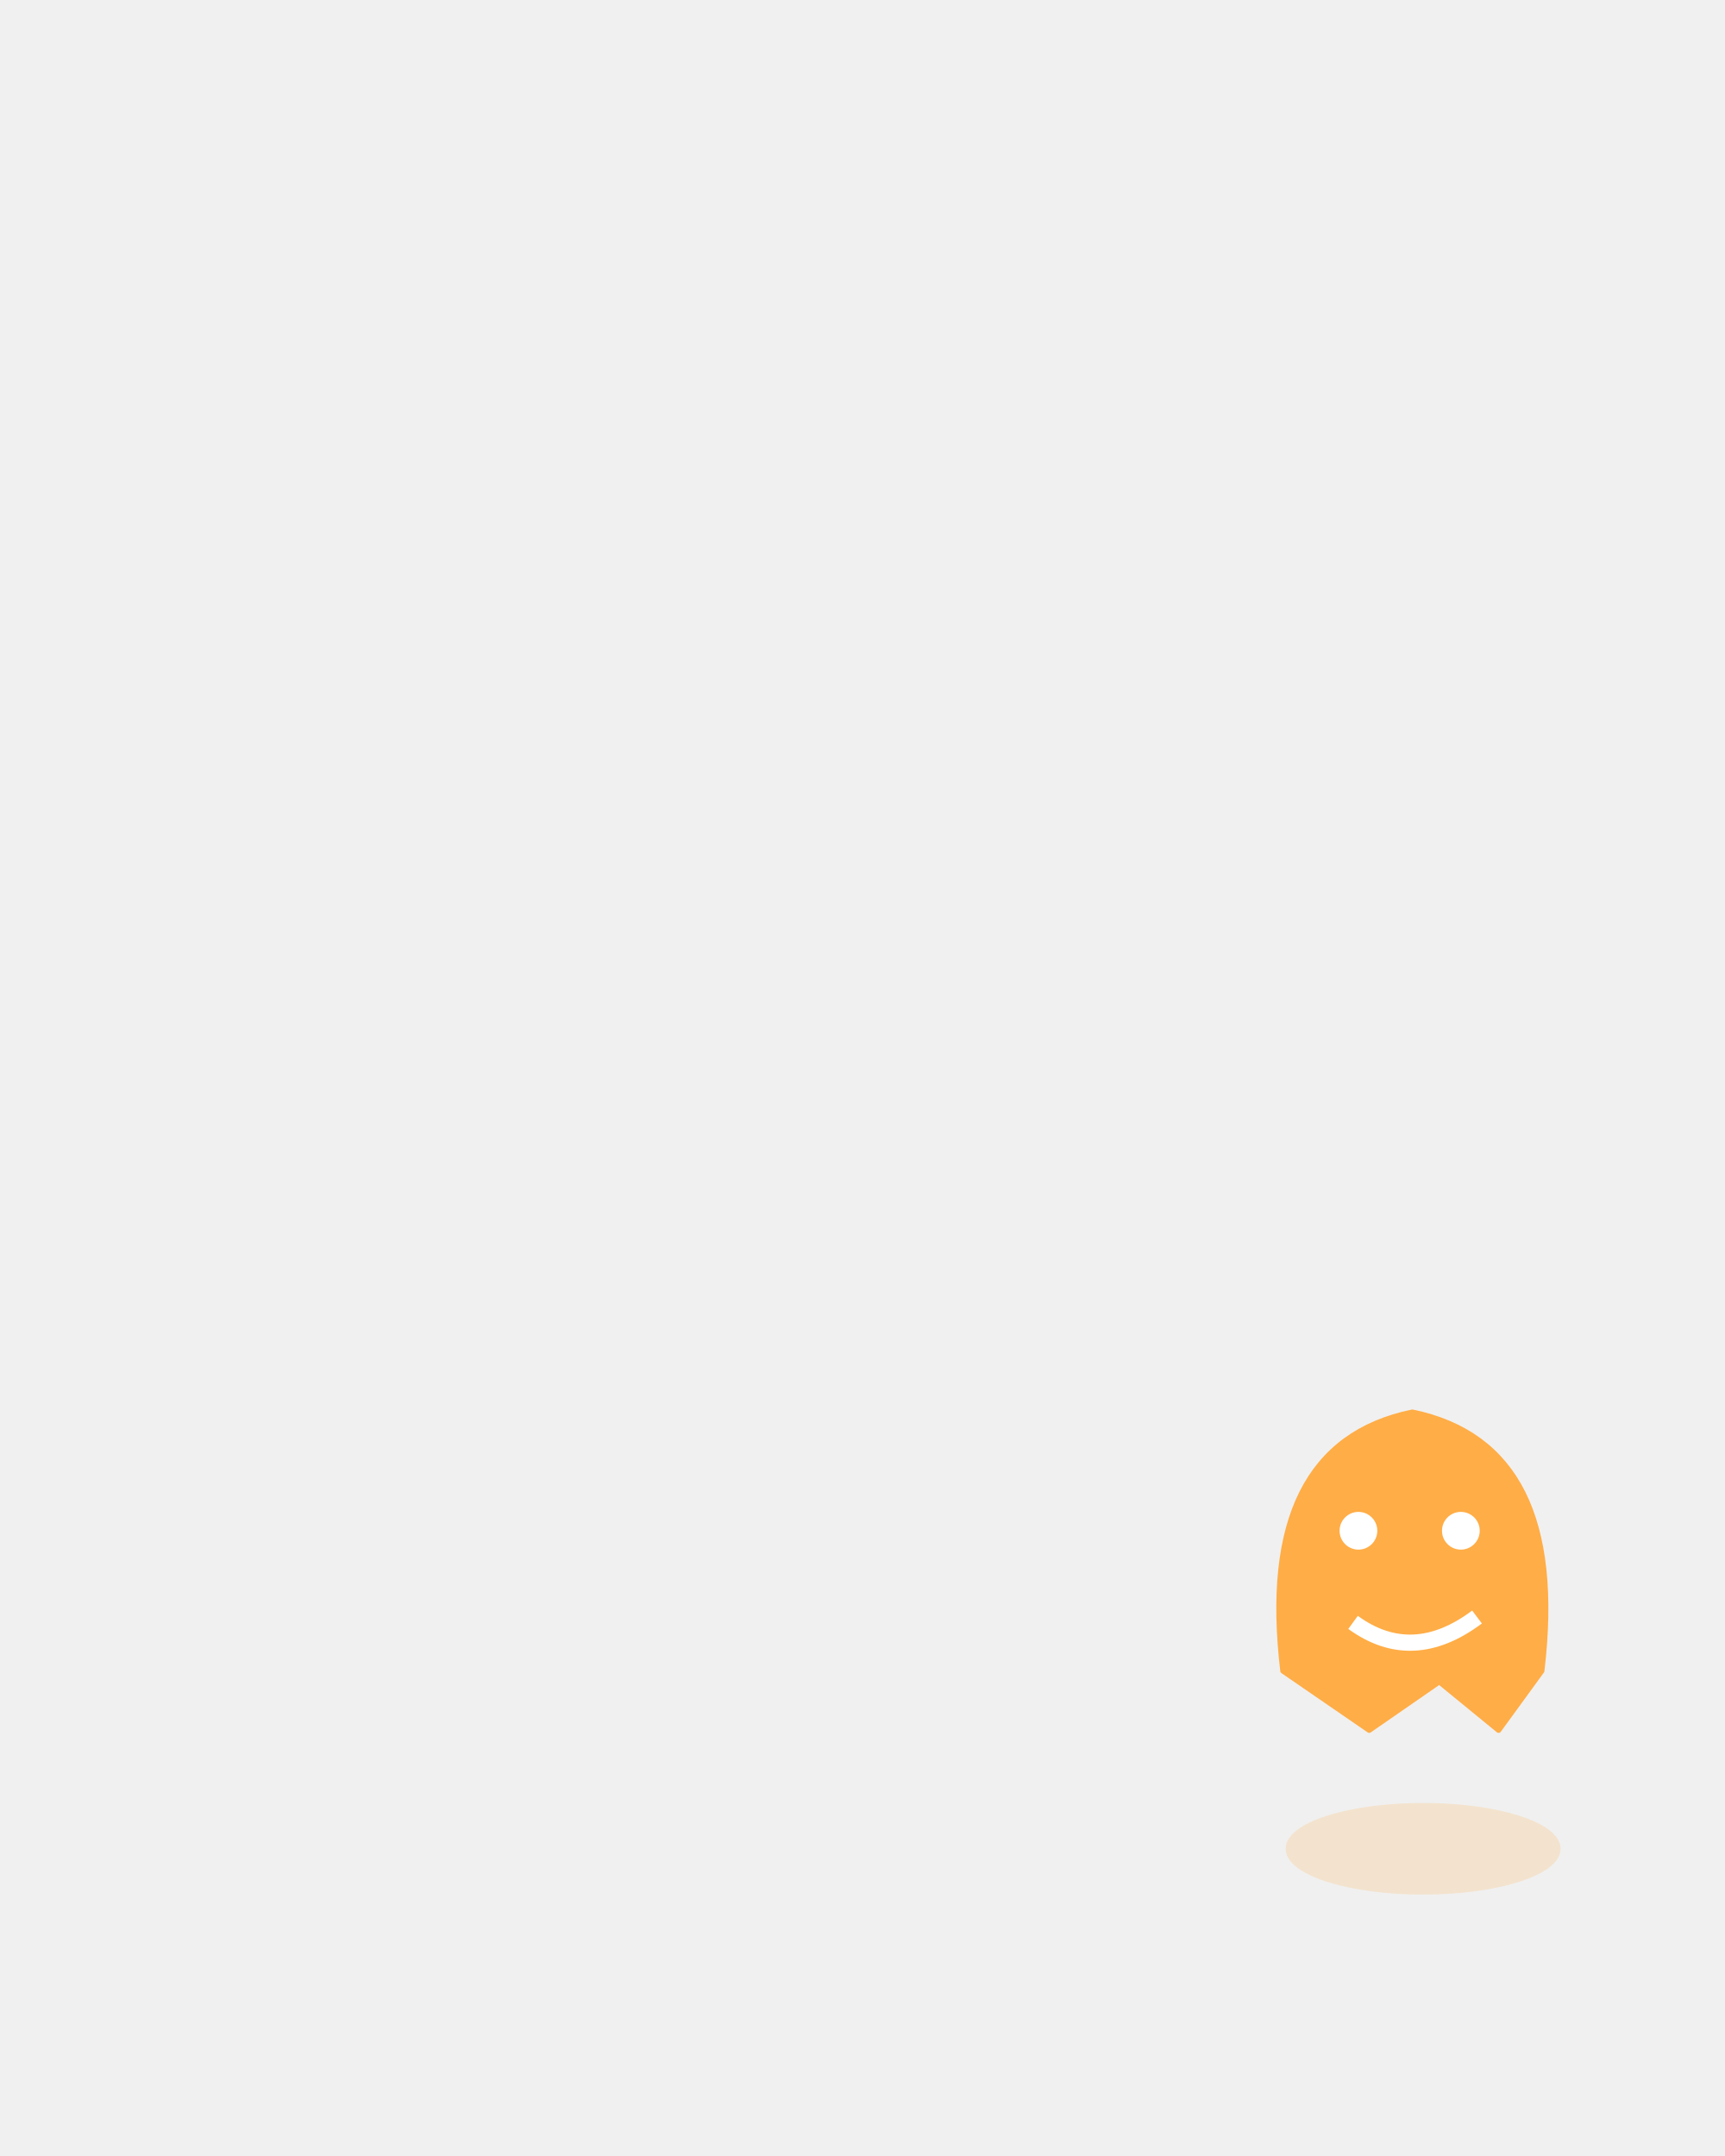
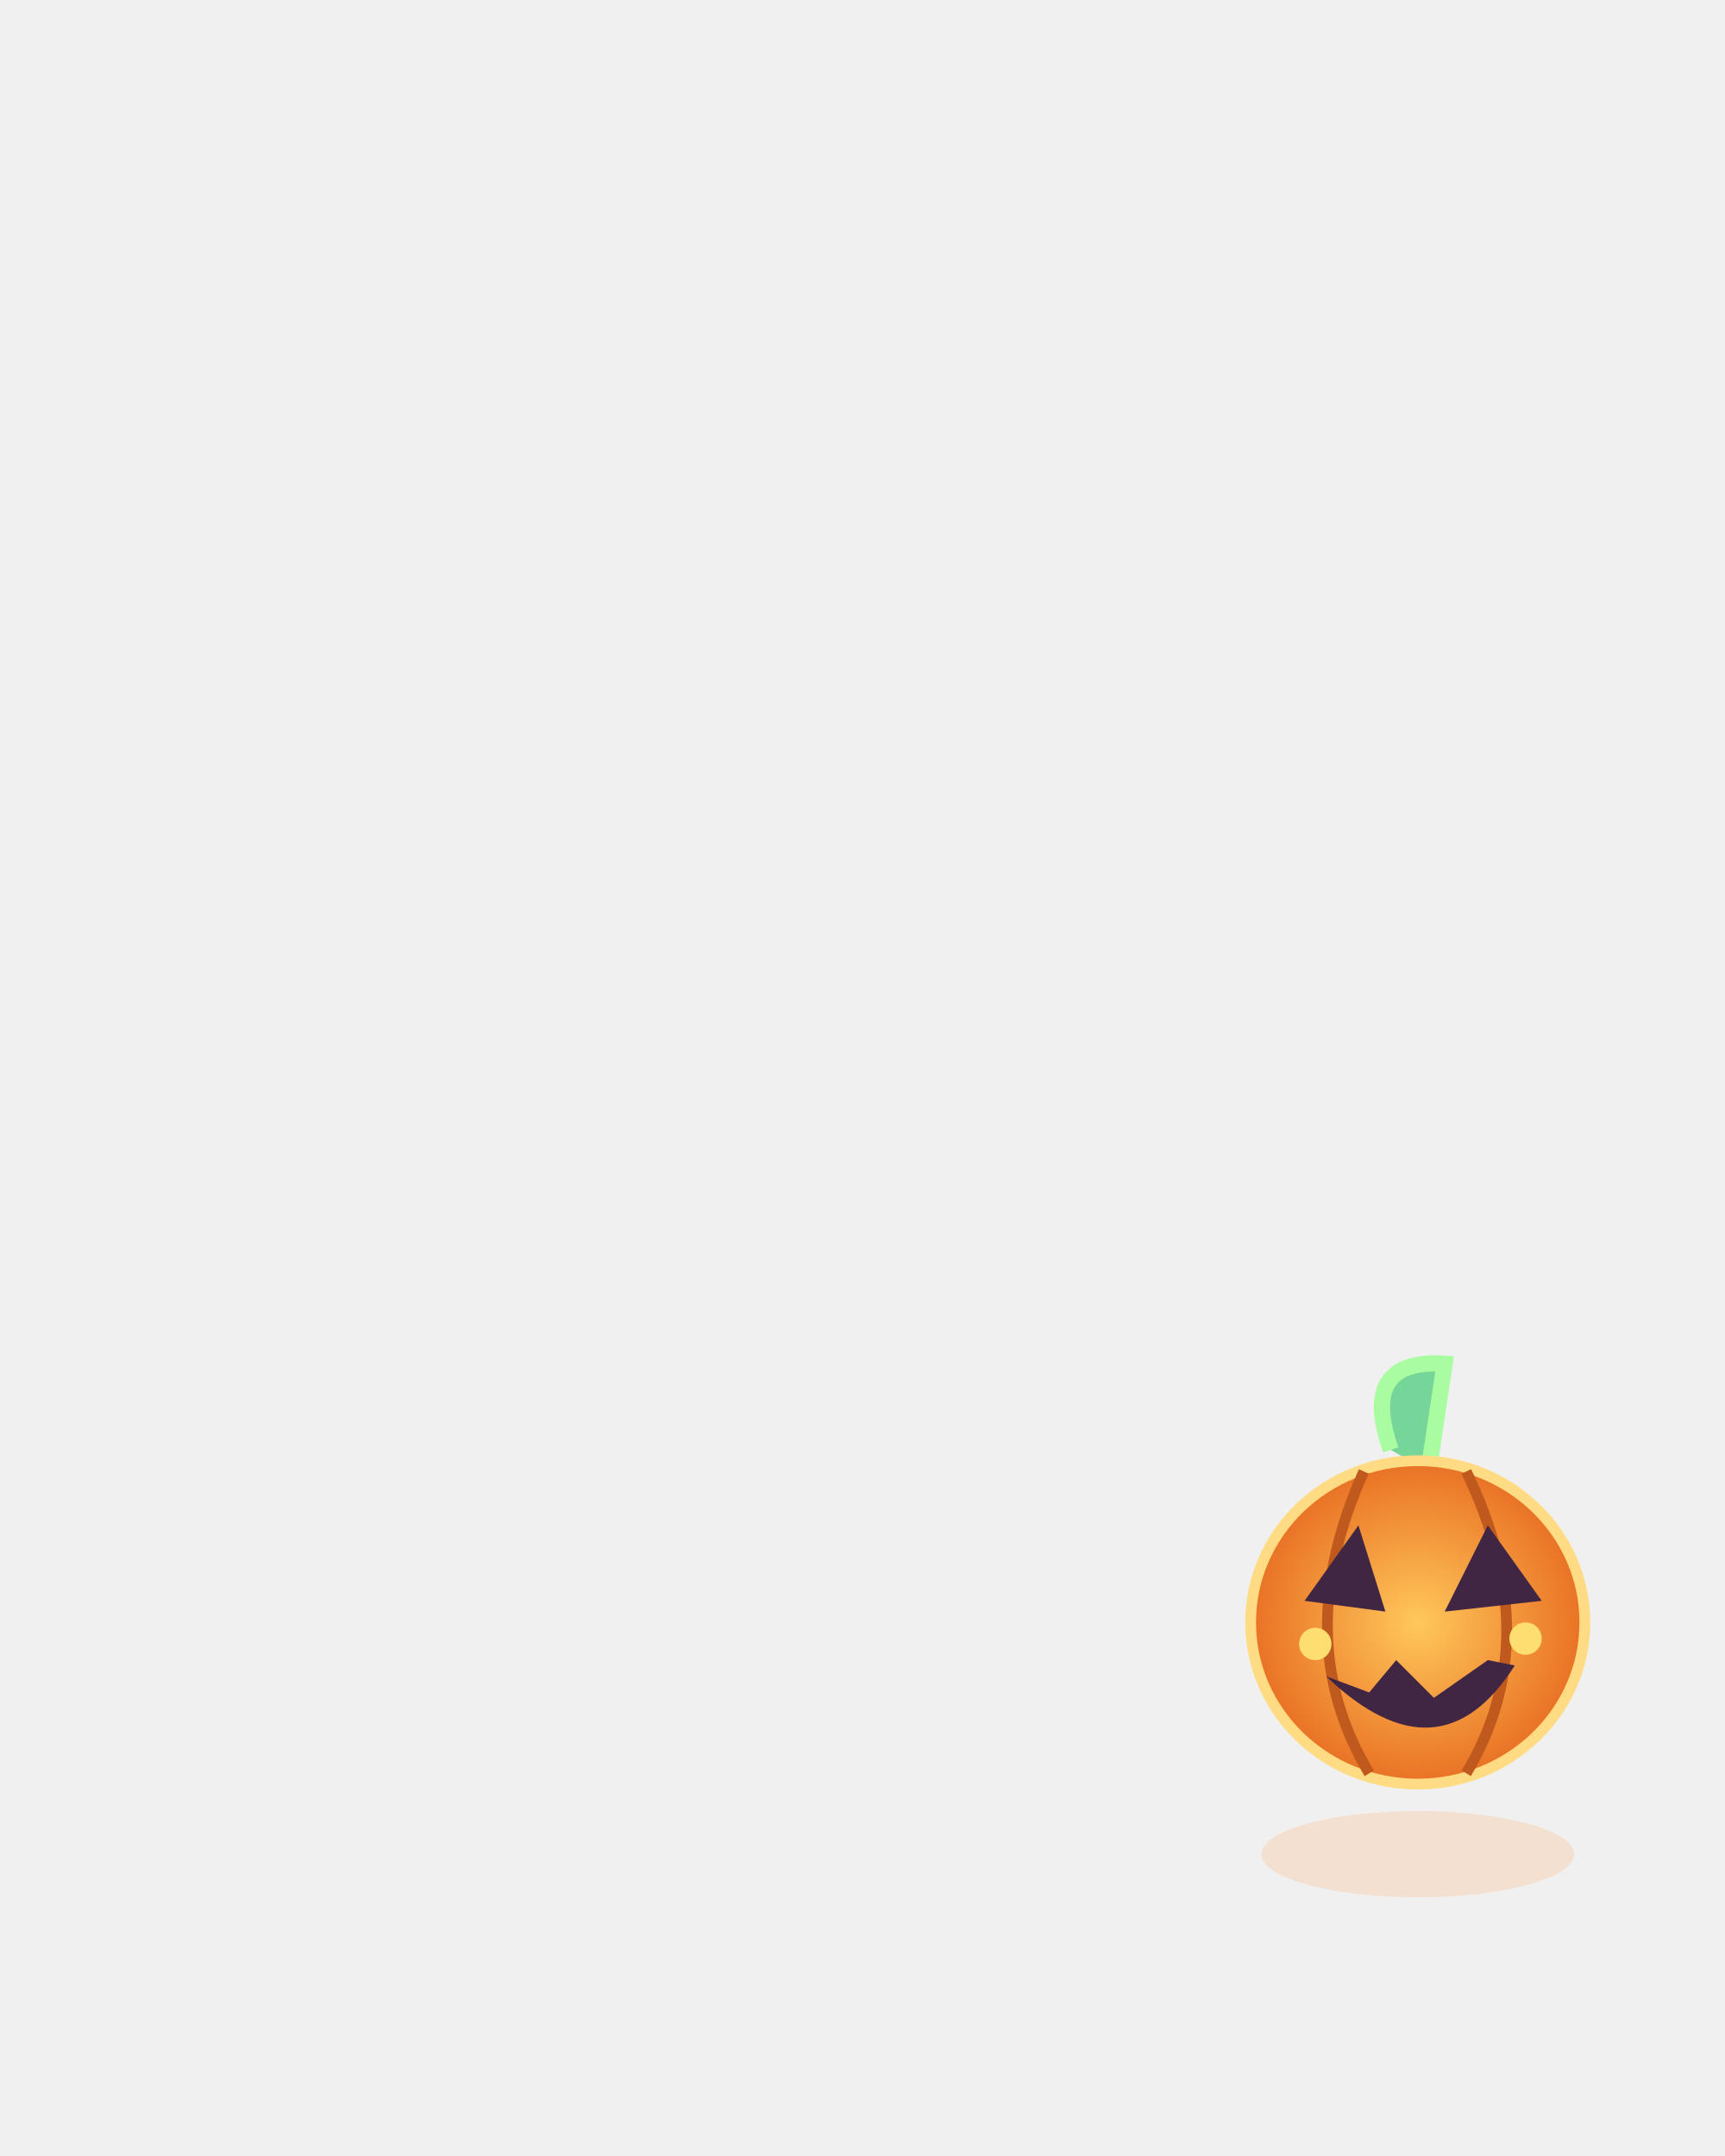
<svg xmlns="http://www.w3.org/2000/svg" viewBox="0 0 320 400" role="img" aria-label="Pumpkin Pal">
-   <g fill="#ffad46" stroke="#ffad46" stroke-linejoin="round">
-     <ellipse cx="264" cy="343" rx="25" ry="8" fill="#ffad46" opacity=".2" />
-     <g>
-       <path d="M238 310 Q233 268 262 262 Q291 268 286 310 L278 321 L267 312 L254 321Z" />
-       <circle cx="252" cy="284" r="4" fill="#fff" />
-       <circle cx="271" cy="284" r="4" fill="#fff" />
-       <path d="M251 301 Q262 309 274 300" fill="none" stroke="#fff" stroke-width="3" />
-     </g>
-   </g>
+   <defs>
+     <radialGradient id="p">
+       <stop stop-color="#ffc85b" />
+       <stop offset="1" stop-color="#e97124" />
+     </radialGradient>
+   </defs>
+   <ellipse cx="263" cy="344" rx="29" ry="8" fill="#ff9b452f" />
+   <path d="M258 269 Q252 252 268 253 L265 273" fill="#76d69a" stroke="#a9fda0" stroke-width="3" />
+   <ellipse cx="263" cy="301" rx="31" ry="30" fill="url(#p)" stroke="#ffdb83" stroke-width="2" />
+   <path d="M253 273 Q239 304 254 329 M272 273 Q287 304 272 329" fill="none" stroke="#bf591d" stroke-width="2" />
+   <path d="M242 297 L252 283 L257 299 M268 299 L276 283 L286 297 M246 311 L254 314 L259 308 L266 315 L276 308 L281 309 Q267 331 246 311" fill="#402643" />
+   <circle cx="244" cy="305" r="3" fill="#ffde71" />
+   <circle cx="283" cy="304" r="3" fill="#ffde71" />
</svg>
